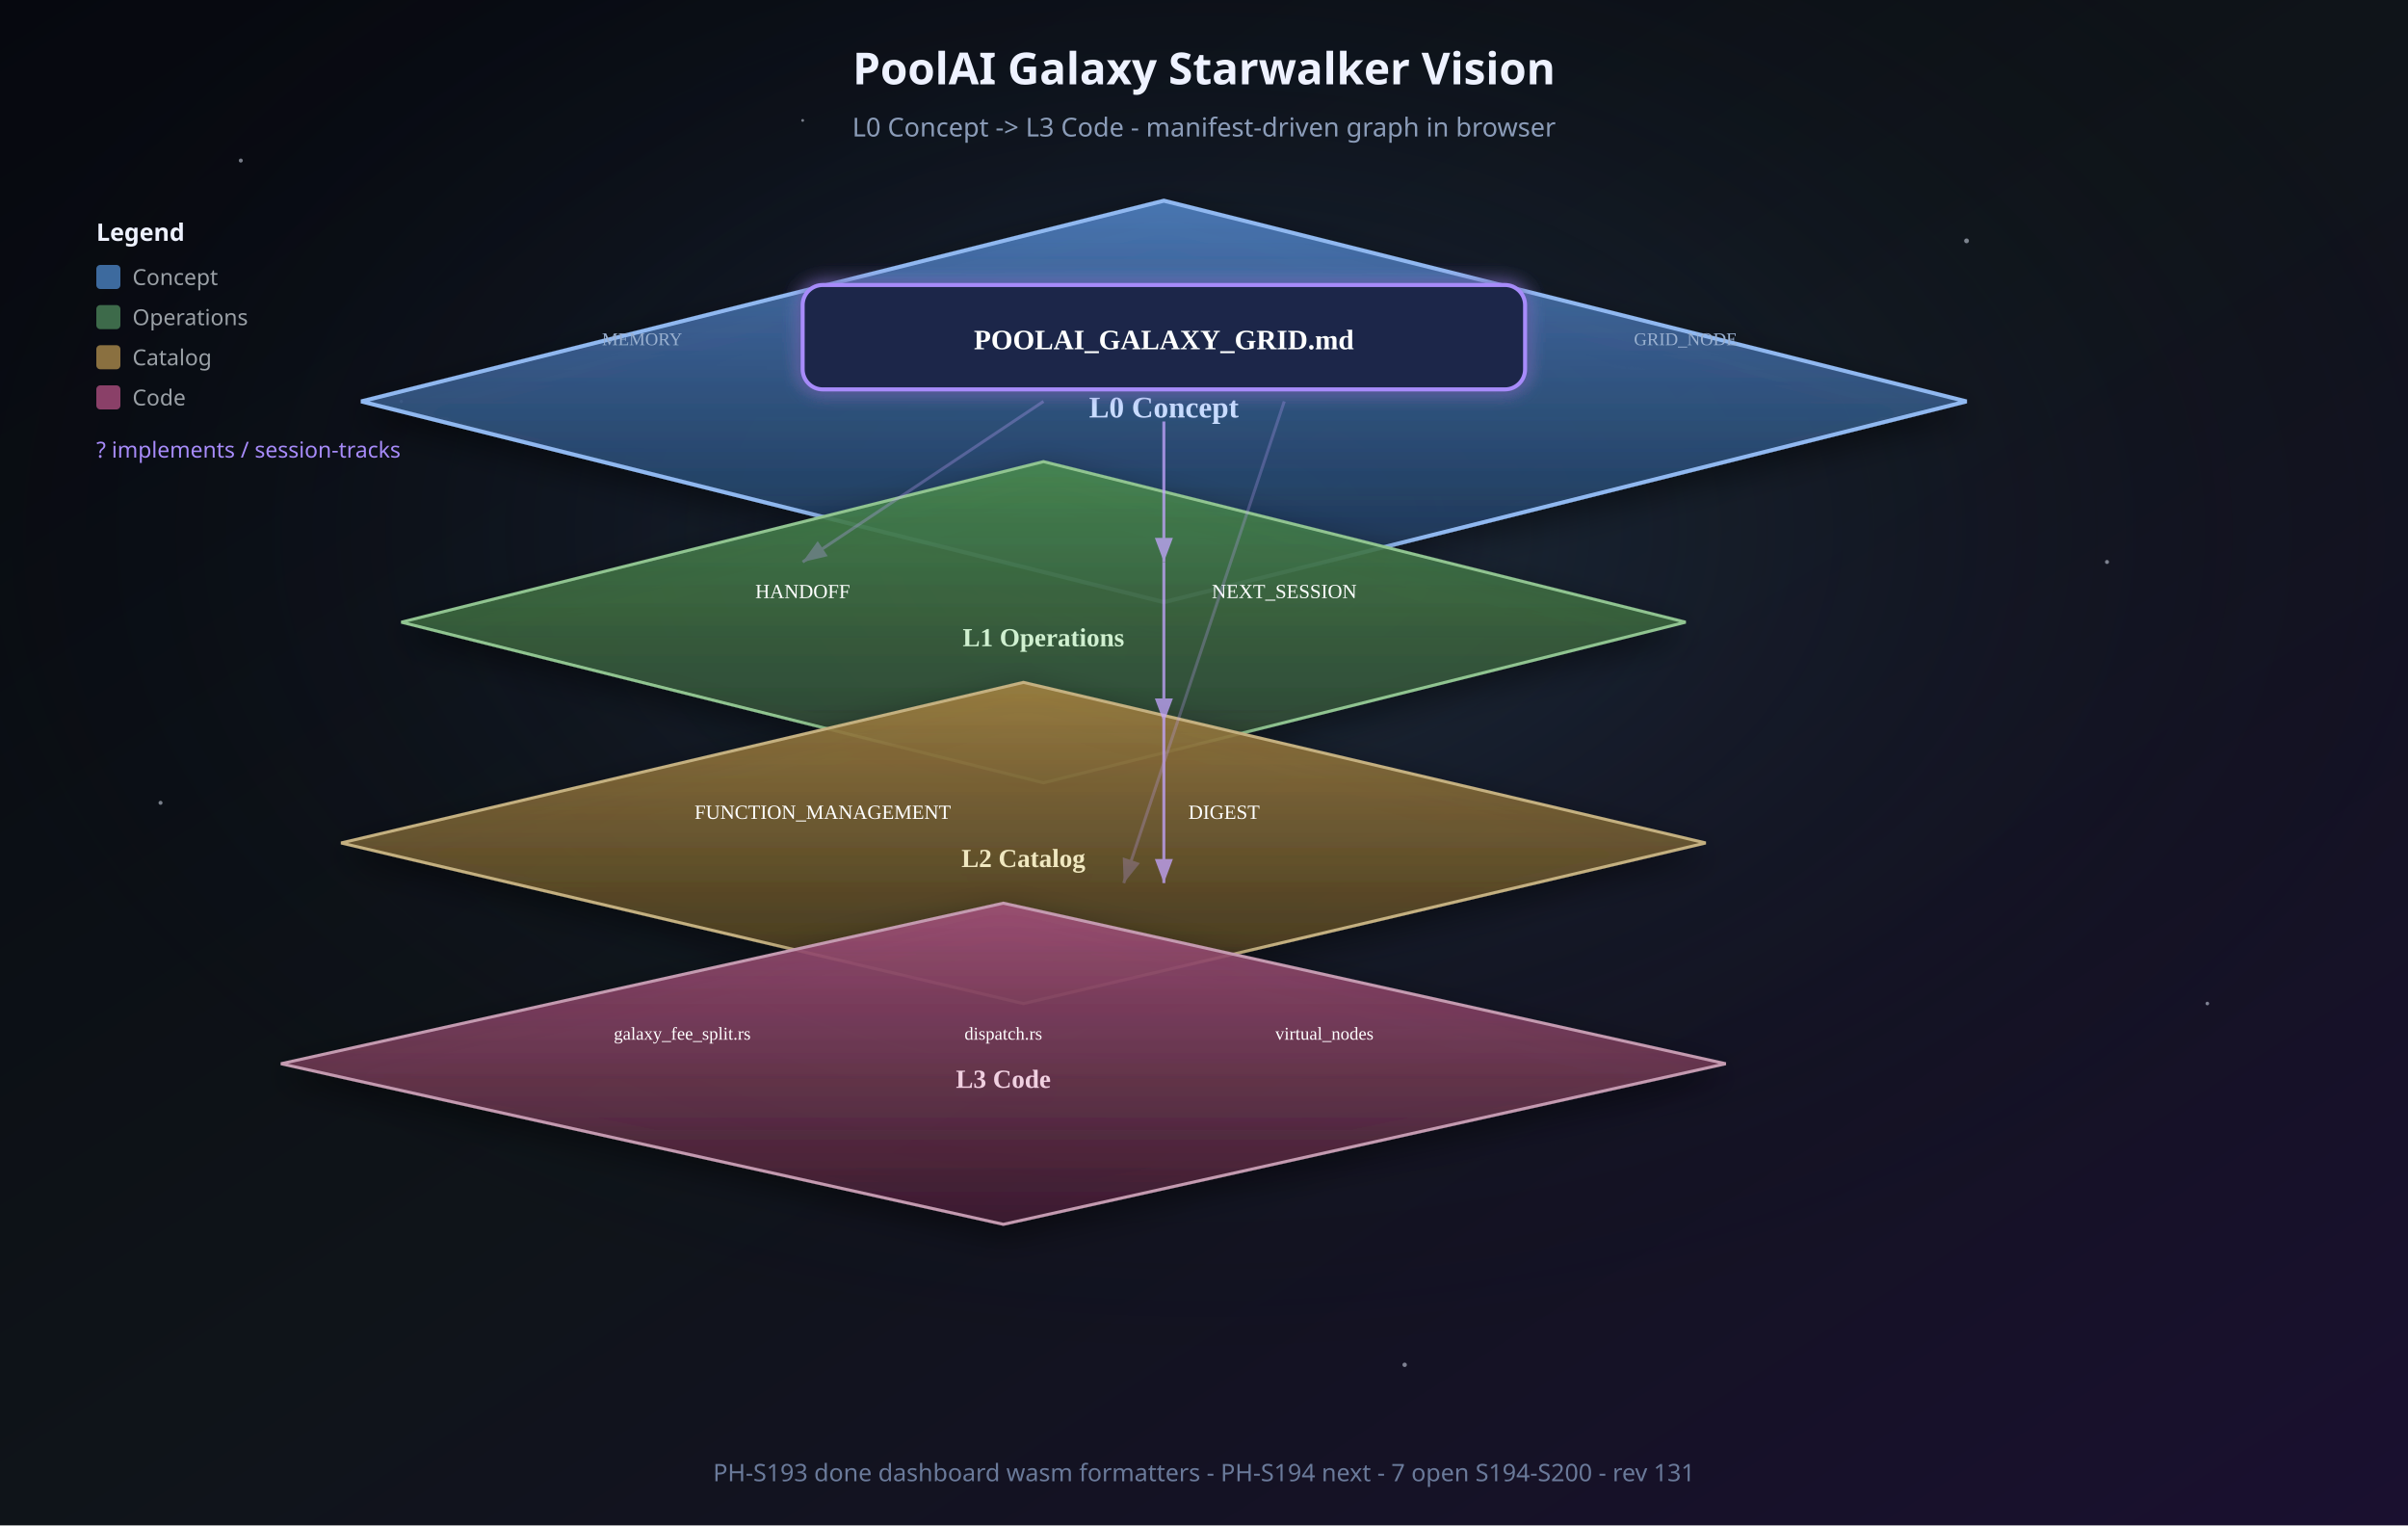
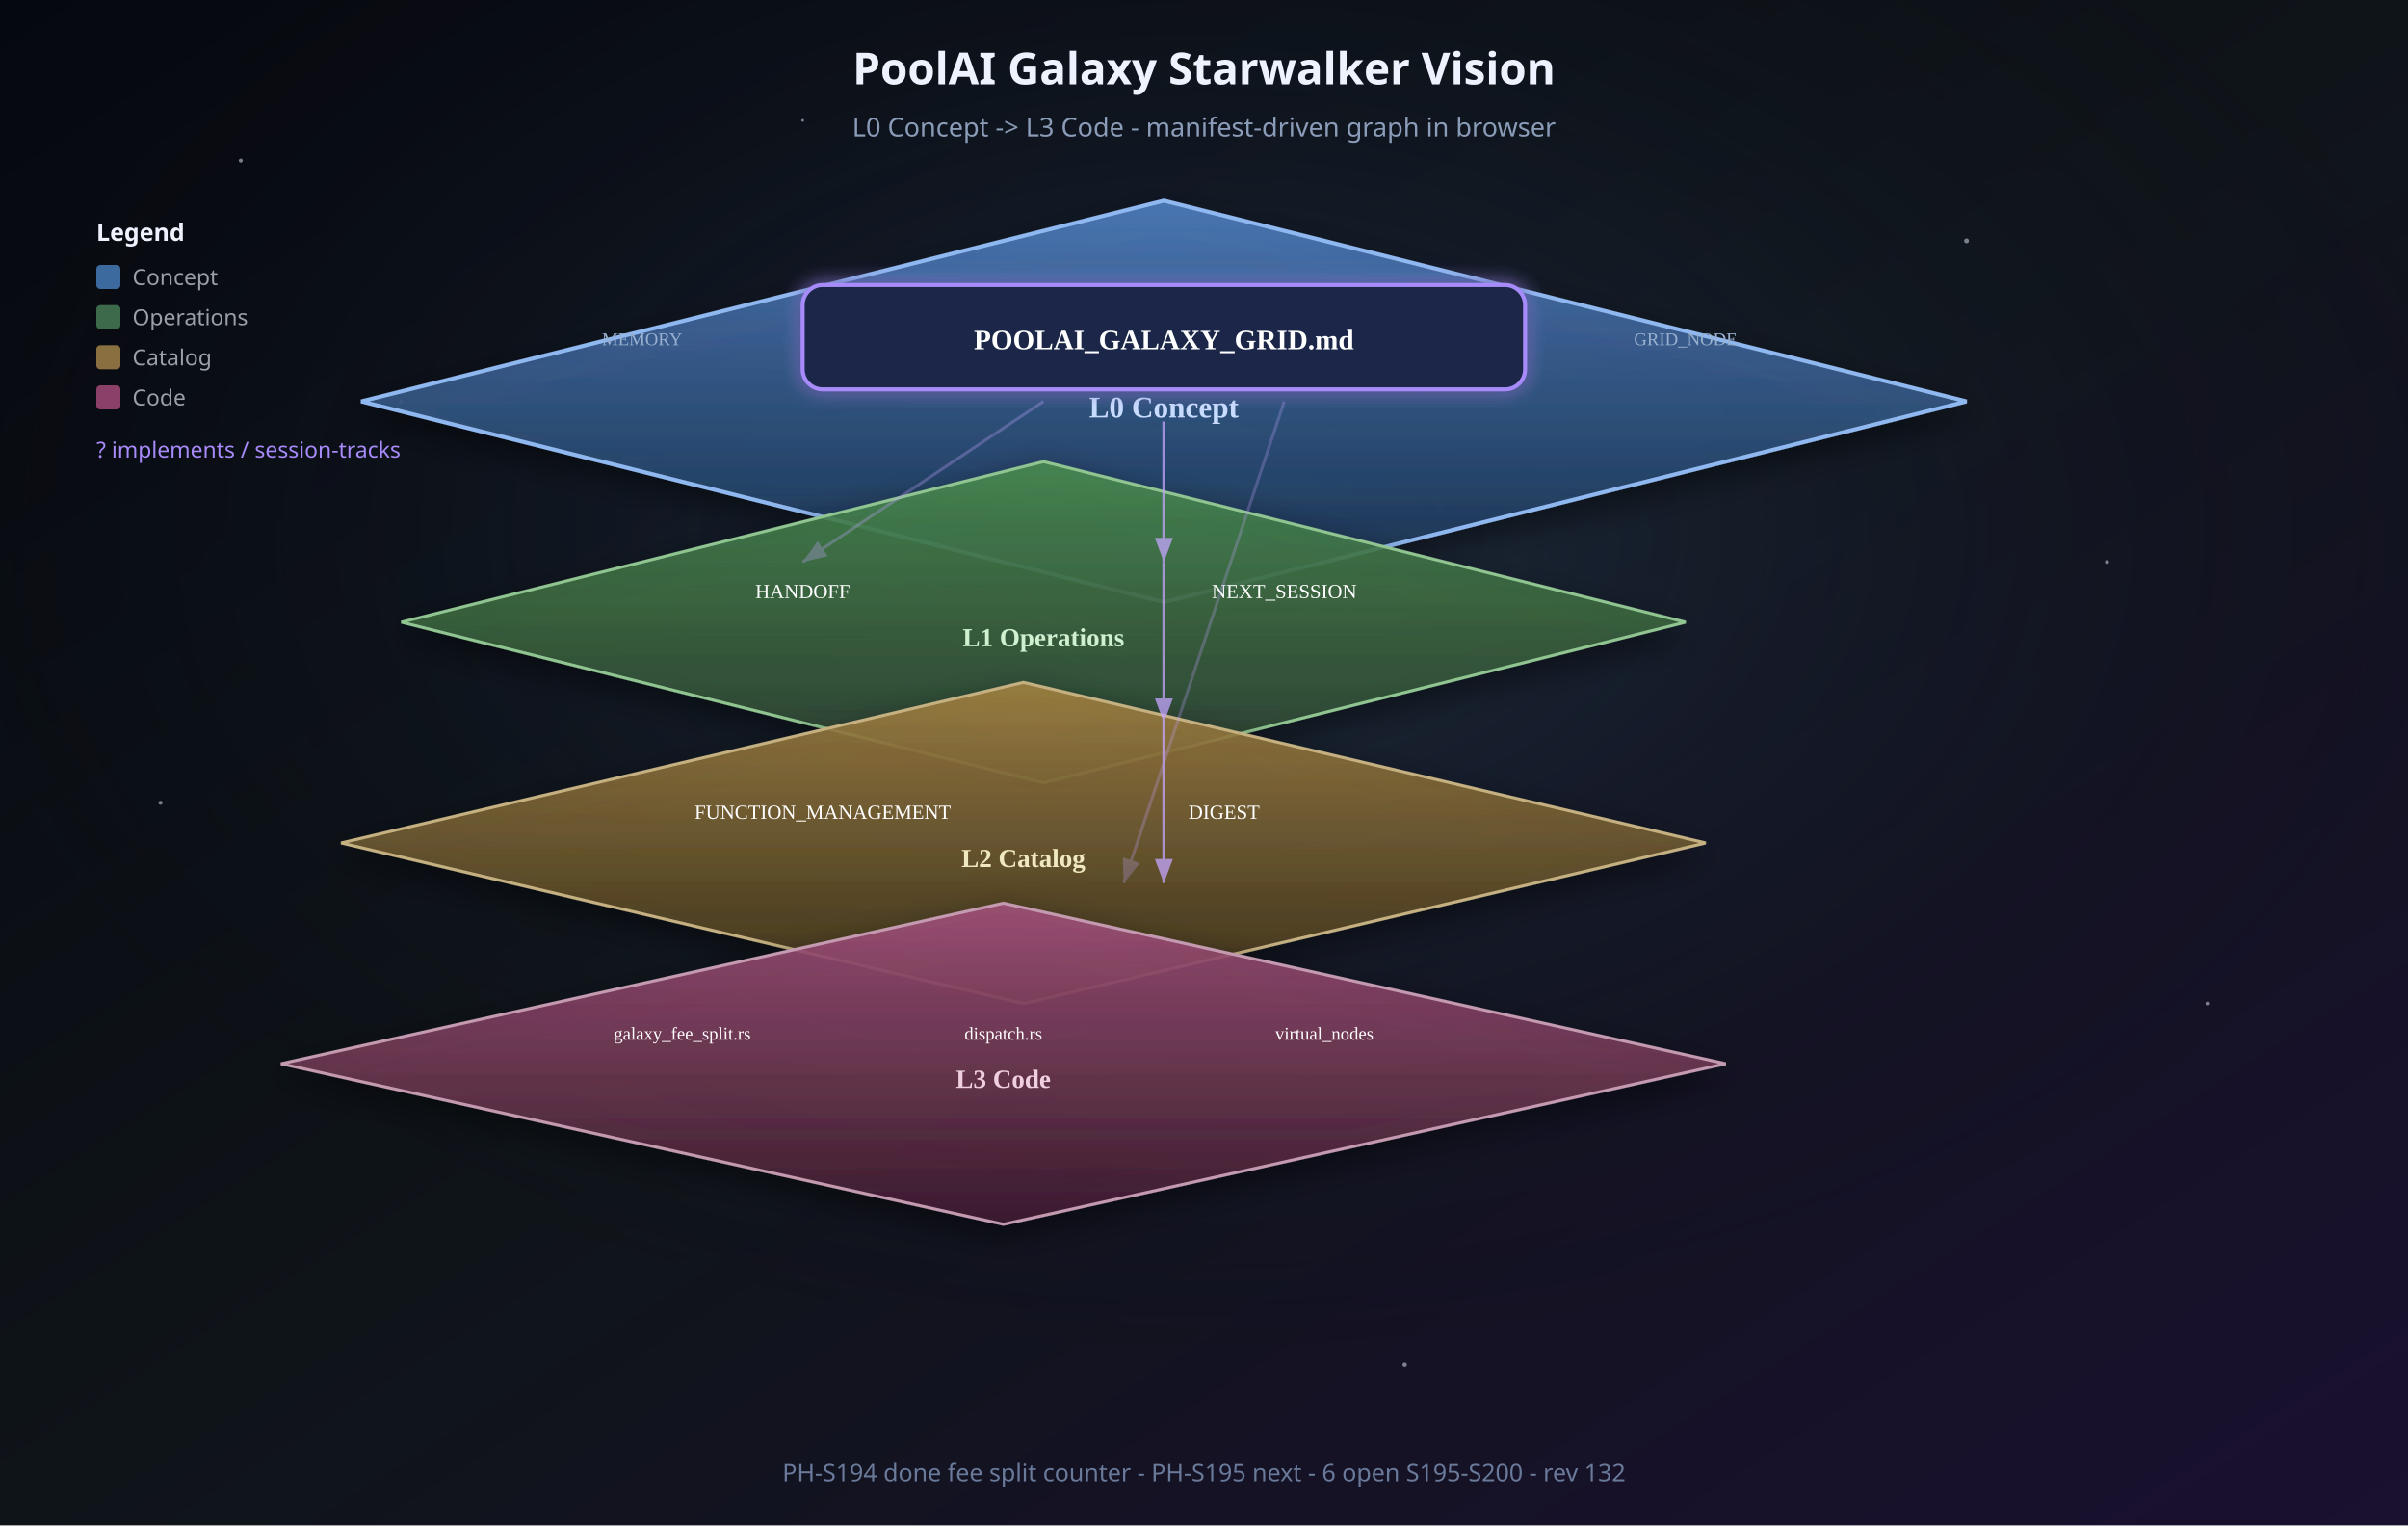
<svg xmlns="http://www.w3.org/2000/svg" viewBox="0 0 1200 760" role="img" aria-labelledby="title desc">
  <defs>
    <linearGradient id="bg" x1="0%" y1="0%" x2="100%" y2="100%">
      <stop offset="0%" stop-color="#06080f" />
      <stop offset="50%" stop-color="#0f1419" />
      <stop offset="100%" stop-color="#1a1030" />
    </linearGradient>
    <radialGradient id="nebula" cx="50%" cy="35%" r="55%">
      <stop offset="0%" stop-color="#3d5a8a" stop-opacity="0.35" />
      <stop offset="100%" stop-color="#06080f" stop-opacity="0" />
    </radialGradient>
    <linearGradient id="planeL0" x1="0%" y1="0%" x2="0%" y2="100%">
      <stop offset="0%" stop-color="#4a7ab8" stop-opacity="0.95" />
      <stop offset="100%" stop-color="#1e3350" stop-opacity="0.85" />
    </linearGradient>
    <linearGradient id="planeL1" x1="0%" y1="0%" x2="0%" y2="100%">
      <stop offset="0%" stop-color="#4a8a50" stop-opacity="0.9" />
      <stop offset="100%" stop-color="#2a4030" stop-opacity="0.85" />
    </linearGradient>
    <linearGradient id="planeL2" x1="0%" y1="0%" x2="0%" y2="100%">
      <stop offset="0%" stop-color="#a08040" stop-opacity="0.9" />
      <stop offset="100%" stop-color="#403520" stop-opacity="0.85" />
    </linearGradient>
    <linearGradient id="planeL3" x1="0%" y1="0%" x2="0%" y2="100%">
      <stop offset="0%" stop-color="#a05078" stop-opacity="0.9" />
      <stop offset="100%" stop-color="#402030" stop-opacity="0.85" />
    </linearGradient>
    <filter id="shadow" x="-30%" y="-30%" width="160%" height="160%">
      <feDropShadow dx="0" dy="6" stdDeviation="8" flood-color="#000" flood-opacity="0.5" />
    </filter>
    <filter id="glow" x="-50%" y="-50%" width="200%" height="200%">
      <feGaussianBlur stdDeviation="4" result="b" />
      <feMerge>
        <feMergeNode in="b" />
        <feMergeNode in="SourceGraphic" />
      </feMerge>
    </filter>
    <marker id="arrow" markerWidth="10" markerHeight="10" refX="8" refY="3" orient="auto">
      <path d="M0,0 L8,3 L0,6 Z" fill="#c4a5ff" />
    </marker>
  </defs>
  <rect width="1200" height="760" fill="url(#bg)" />
  <rect width="1200" height="760" fill="url(#nebula)" />
  <g fill="#e8f0ff" opacity="0.5">
    <circle cx="120" cy="80" r="1" />
    <circle cx="980" cy="120" r="1.2" />
    <circle cx="200" cy="200" r="0.8" />
    <circle cx="1050" cy="280" r="1" />
    <circle cx="80" cy="400" r="1" />
    <circle cx="1100" cy="500" r="0.9" />
    <circle cx="400" cy="60" r="0.7" />
    <circle cx="700" cy="680" r="1.1" />
  </g>
  <text x="600" y="42" text-anchor="middle" fill="#eef2ff" font-family="Segoe UI, system-ui, sans-serif" font-size="22" font-weight="600">PoolAI Galaxy Starwalker Vision</text>
  <text x="600" y="68" text-anchor="middle" fill="#8b9cb8" font-family="Segoe UI, system-ui, sans-serif" font-size="13">L0 Concept -&gt; L3 Code - manifest-driven graph in browser</text>
  <g transform="translate(180, 100)" filter="url(#shadow)">
    <path d="M0 100 L400 0 L800 100 L400 200 Z" fill="url(#planeL0)" stroke="#90b8f0" stroke-width="2" />
    <text x="400" y="108" text-anchor="middle" fill="#c8dcff" font-size="15" font-weight="700">L0 Concept</text>
    <g filter="url(#glow)">
      <rect x="220" y="42" width="360" height="52" rx="10" fill="#1a2848" stroke="#a78bfa" stroke-width="2" />
      <text x="400" y="74" text-anchor="middle" fill="#fff" font-size="14" font-weight="700">POOLAI_GALAXY_GRID.md</text>
    </g>
    <text x="140" y="72" text-anchor="middle" fill="#9ab0d0" font-size="9">MEMORY</text>
    <text x="660" y="72" text-anchor="middle" fill="#9ab0d0" font-size="9">GRID_NODE</text>
  </g>
  <g transform="translate(200, 230)" filter="url(#shadow)">
    <path d="M0 80 L320 0 L640 80 L320 160 Z" fill="url(#planeL1)" stroke="#90c490" stroke-width="1.5" />
    <text x="320" y="92" text-anchor="middle" fill="#d0f0d0" font-size="13" font-weight="600">L1 Operations</text>
    <text x="200" y="68" text-anchor="middle" fill="#fff" font-size="10">HANDOFF</text>
    <text x="440" y="68" text-anchor="middle" fill="#fff" font-size="10">NEXT_SESSION</text>
  </g>
  <g transform="translate(170, 340)" filter="url(#shadow)">
    <path d="M0 80 L340 0 L680 80 L340 160 Z" fill="url(#planeL2)" stroke="#c4b080" stroke-width="1.5" />
    <text x="340" y="92" text-anchor="middle" fill="#f0e8c0" font-size="13" font-weight="600">L2 Catalog</text>
    <text x="240" y="68" text-anchor="middle" fill="#fff" font-size="10">FUNCTION_MANAGEMENT</text>
    <text x="440" y="68" text-anchor="middle" fill="#fff" font-size="10">DIGEST</text>
  </g>
  <g transform="translate(140, 450)" filter="url(#shadow)">
    <path d="M0 80 L360 0 L720 80 L360 160 Z" fill="url(#planeL3)" stroke="#c49ab0" stroke-width="1.5" />
    <text x="360" y="92" text-anchor="middle" fill="#f0d0e0" font-size="13" font-weight="600">L3 Code</text>
    <text x="200" y="68" text-anchor="middle" fill="#fff" font-size="9">galaxy_fee_split.rs</text>
    <text x="360" y="68" text-anchor="middle" fill="#fff" font-size="9">dispatch.rs</text>
    <text x="520" y="68" text-anchor="middle" fill="#fff" font-size="9">virtual_nodes</text>
  </g>
  <g fill="none" stroke="#c4a5ff" stroke-width="1.5" marker-end="url(#arrow)" opacity="0.75">
    <path d="M580 210 L580 280" />
    <path d="M580 280 L580 360" />
    <path d="M580 360 L580 440" />
    <path d="M520 200 L400 280" opacity="0.4" />
    <path d="M640 200 L560 440" opacity="0.35" />
  </g>
  <g transform="translate(48, 120)" font-family="Segoe UI, system-ui, sans-serif" font-size="11">
    <text x="0" y="0" fill="#eef2ff" font-weight="600" font-size="12">Legend</text>
    <rect x="0" y="12" width="12" height="12" rx="2" fill="#3d6a9e" />
    <text x="18" y="22" fill="#9aa0a6">Concept</text>
    <rect x="0" y="32" width="12" height="12" rx="2" fill="#3d6a4a" />
    <text x="18" y="42" fill="#9aa0a6">Operations</text>
    <rect x="0" y="52" width="12" height="12" rx="2" fill="#8a7040" />
    <text x="18" y="62" fill="#9aa0a6">Catalog</text>
    <rect x="0" y="72" width="12" height="12" rx="2" fill="#8a4068" />
    <text x="18" y="82" fill="#9aa0a6">Code</text>
    <text x="0" y="108" fill="#a78bfa">? implements / session-tracks</text>
  </g>
-   <text x="600" y="738" text-anchor="middle" fill="#6a7a9a" font-family="Segoe UI, system-ui, sans-serif" font-size="12">PH-S193 done dashboard wasm formatters - PH-S194 next - 7 open S194-S200 - rev 131</text>
+   <text x="600" y="738" text-anchor="middle" fill="#6a7a9a" font-family="Segoe UI, system-ui, sans-serif" font-size="12">PH-S194 done fee split counter - PH-S195 next - 6 open S195-S200 - rev 132</text>
</svg>
